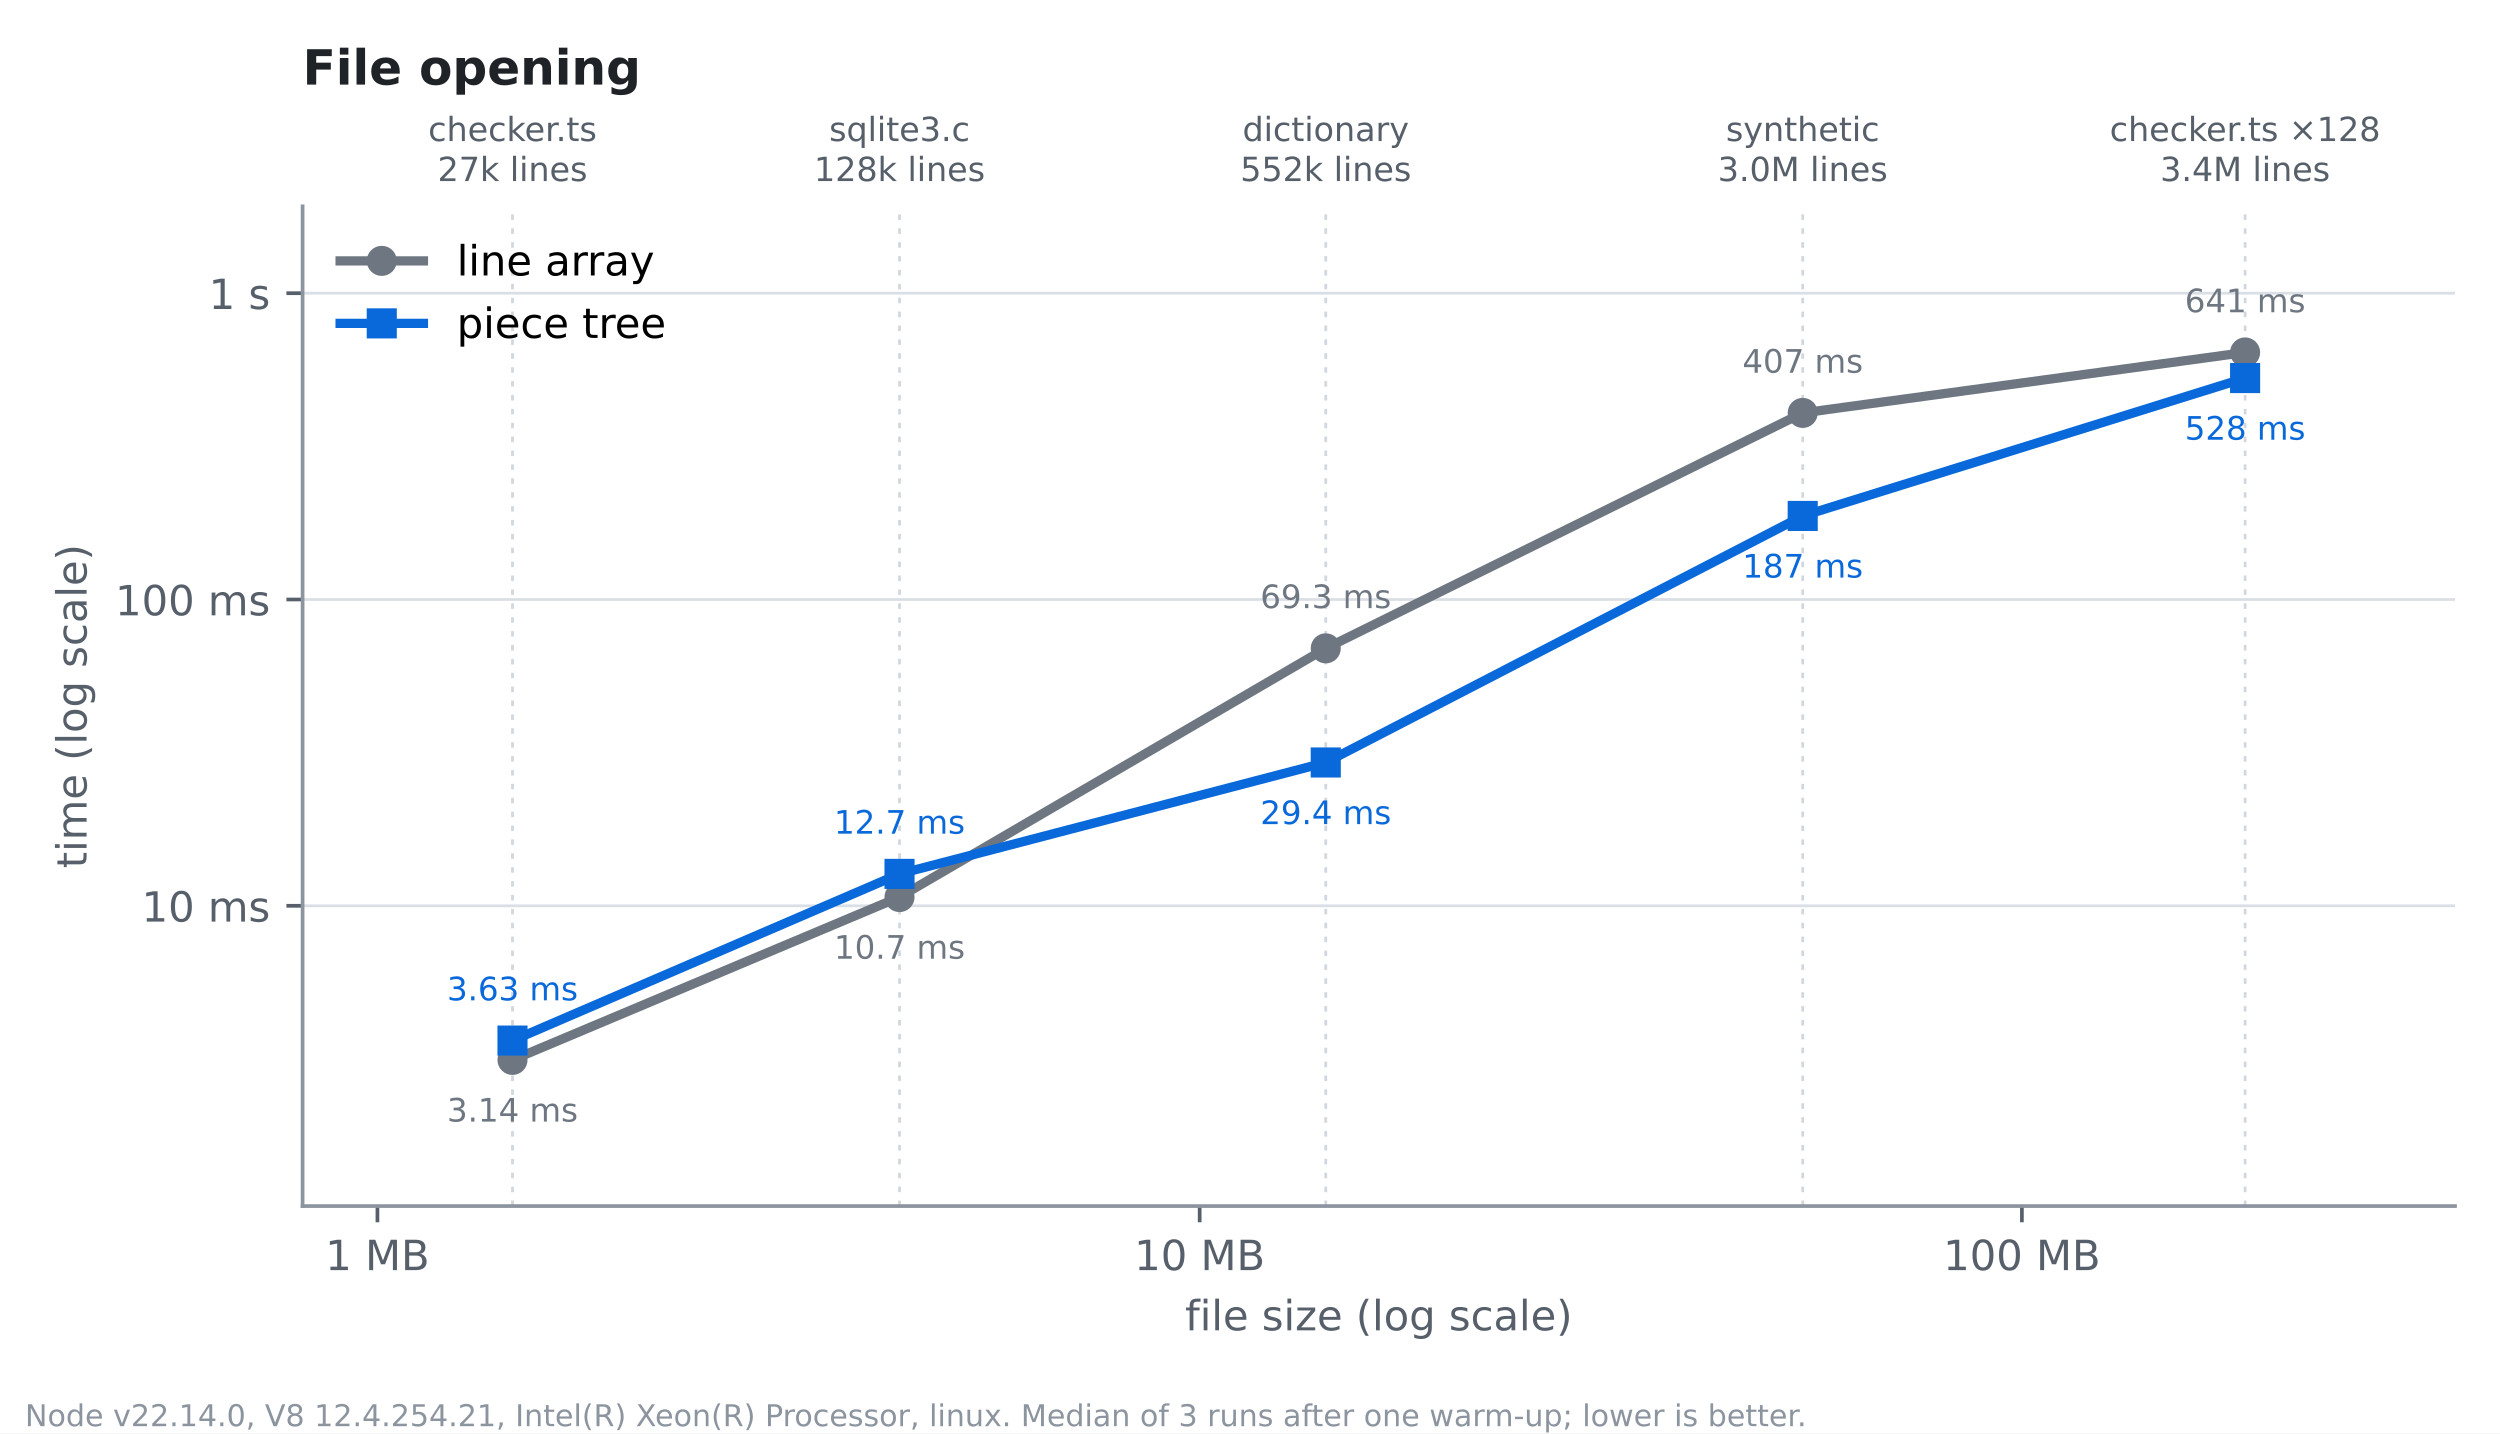
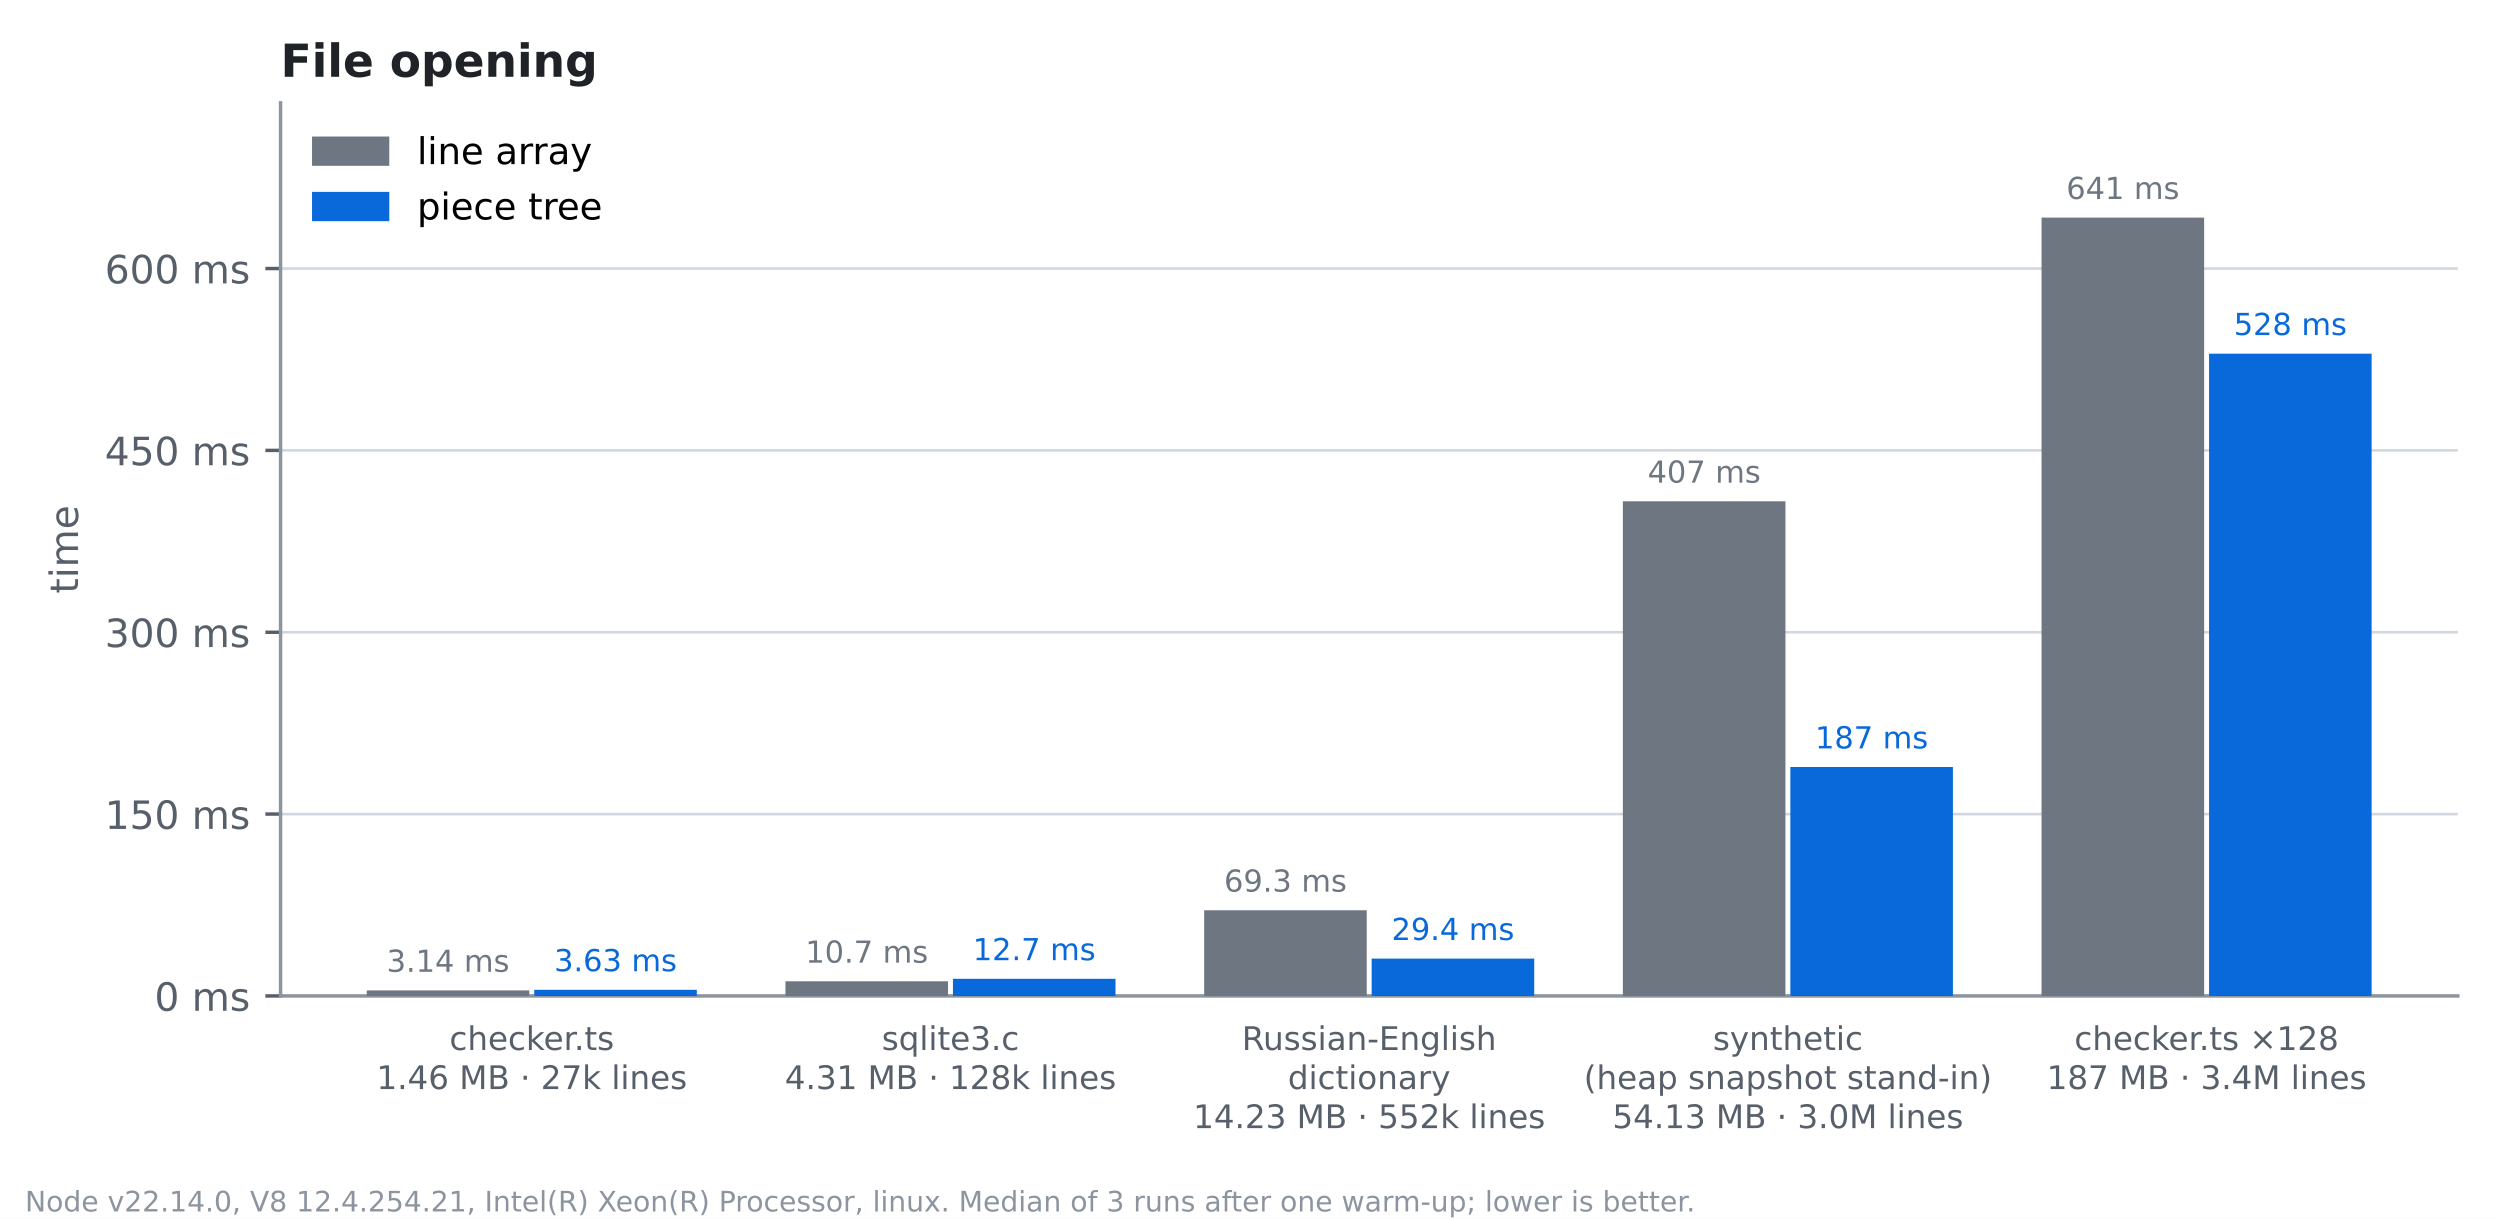
- <svg xmlns="http://www.w3.org/2000/svg" xmlns:xlink="http://www.w3.org/1999/xlink" style="background: #ffffff" width="540pt" height="309.6pt" viewBox="0 0 540 309.6" version="1.1">
+ <svg xmlns="http://www.w3.org/2000/svg" xmlns:xlink="http://www.w3.org/1999/xlink" style="background: #ffffff" width="576pt" height="280.8pt" viewBox="0 0 576 280.8" version="1.1">
  <defs>
    <style type="text/css">*{stroke-linejoin: round; stroke-linecap: butt}</style>
  </defs>
  <g id="figure_1">
    <g id="patch_1">
-       <path d="M 0 309.6  L 540 309.6  L 540 0  L 0 0  z " style="fill: #ffffff" />
+       <path d="M 0 280.8  L 576 280.8  L 576 0  L 0 0  z " style="fill: #ffffff" />
    </g>
    <g id="axes_1">
      <g id="patch_2">
-         <path d="M 65.362 260.51  L 530.28 260.51  L 530.28 44.56  L 65.362 44.56  z " style="fill: #ffffff" />
-       </g>
-       <g id="axes_2">
-         <g id="patch_3">
-           <path d="M 65.362 44.56  L 530.28 44.56  L 530.28 44.56  L 65.362 44.56  z " style="fill: #ffffff" />
-         </g>
-         <g id="matplotlib.axis_1">
-           <g id="xtick_1">
-             <g id="line2d_1" />
-             <g id="text_1">
-               <text style="font-size: 7.2px; font-family: 'DejaVu Sans', 'Segoe UI', Helvetica, Arial, sans-serif, sans-serif; fill: #57606a" transform="translate(92.49139 30.46737)">checker.ts</text>
-               <text style="font-size: 7.2px; font-family: 'DejaVu Sans', 'Segoe UI', Helvetica, Arial, sans-serif, sans-serif; fill: #57606a" transform="translate(94.51695 39.10934)">27k lines</text>
-             </g>
-           </g>
-           <g id="xtick_2">
-             <g id="line2d_2" />
-             <g id="text_2">
-               <text style="font-size: 7.2px; font-family: 'DejaVu Sans', 'Segoe UI', Helvetica, Arial, sans-serif, sans-serif; fill: #57606a" transform="translate(179.0942 30.46737)">sqlite3.c</text>
-               <text style="font-size: 7.2px; font-family: 'DejaVu Sans', 'Segoe UI', Helvetica, Arial, sans-serif, sans-serif; fill: #57606a" transform="translate(175.8232 39.10934)">128k lines</text>
-             </g>
-           </g>
-           <g id="xtick_3">
-             <g id="line2d_3" />
-             <g id="text_3">
-               <text style="font-size: 7.2px; font-family: 'DejaVu Sans', 'Segoe UI', Helvetica, Arial, sans-serif, sans-serif; fill: #57606a" transform="translate(268.3856 30.46737)">dictionary</text>
-               <text style="font-size: 7.2px; font-family: 'DejaVu Sans', 'Segoe UI', Helvetica, Arial, sans-serif, sans-serif; fill: #57606a" transform="translate(267.8906 39.10934)">552k lines</text>
-             </g>
-           </g>
-           <g id="xtick_4">
-             <g id="line2d_4" />
-             <g id="text_4">
-               <text style="font-size: 7.2px; font-family: 'DejaVu Sans', 'Segoe UI', Helvetica, Arial, sans-serif, sans-serif; fill: #57606a" transform="translate(372.7977 30.46737)">synthetic</text>
-               <text style="font-size: 7.2px; font-family: 'DejaVu Sans', 'Segoe UI', Helvetica, Arial, sans-serif, sans-serif; fill: #57606a" transform="translate(371.0365 39.10934)">3.0M lines</text>
-             </g>
-           </g>
-           <g id="xtick_5">
-             <g id="line2d_5" />
-             <g id="text_5">
-               <text style="font-size: 7.2px; font-family: 'DejaVu Sans', 'Segoe UI', Helvetica, Arial, sans-serif, sans-serif; fill: #57606a" transform="translate(455.7033 30.46737)">checker.ts ×128</text>
-               <text style="font-size: 7.2px; font-family: 'DejaVu Sans', 'Segoe UI', Helvetica, Arial, sans-serif, sans-serif; fill: #57606a" transform="translate(466.5955 39.10934)">3.4M lines</text>
-             </g>
-           </g>
-         </g>
-         <g id="matplotlib.axis_2" />
-       </g>
-       <g id="matplotlib.axis_3">
-         <g id="xtick_6">
+         <path d="M 64.642 229.466  L 566.28 229.466  L 566.28 23.698  L 64.642 23.698  z " style="fill: #ffffff" />
+       </g>
+       <g id="matplotlib.axis_1">
+         <g id="xtick_1">
+           <g id="line2d_1" />
+           <g id="text_1">
+             <text style="font-size: 7.5px; font-family: 'DejaVu Sans', 'Segoe UI', Helvetica, Arial, sans-serif, sans-serif; fill: #57606a" transform="translate(103.5572 241.9159)">checker.ts</text>
+             <text style="font-size: 7.5px; font-family: 'DejaVu Sans', 'Segoe UI', Helvetica, Arial, sans-serif, sans-serif; fill: #57606a" transform="translate(86.74196 250.9179)">1.46 MB · 27k lines</text>
+           </g>
+         </g>
+         <g id="xtick_2">
+           <g id="line2d_2" />
+           <g id="text_2">
+             <text style="font-size: 7.5px; font-family: 'DejaVu Sans', 'Segoe UI', Helvetica, Arial, sans-serif, sans-serif; fill: #57606a" transform="translate(203.1573 241.9159)">sqlite3.c</text>
+             <text style="font-size: 7.5px; font-family: 'DejaVu Sans', 'Segoe UI', Helvetica, Arial, sans-serif, sans-serif; fill: #57606a" transform="translate(180.8248 250.9179)">4.31 MB · 128k lines</text>
+           </g>
+         </g>
+         <g id="xtick_3">
+           <g id="line2d_3" />
+           <g id="text_3">
+             <text style="font-size: 7.5px; font-family: 'DejaVu Sans', 'Segoe UI', Helvetica, Arial, sans-serif, sans-serif; fill: #57606a" transform="translate(286.1302 241.9159)">Russian-English</text>
+             <text style="font-size: 7.5px; font-family: 'DejaVu Sans', 'Segoe UI', Helvetica, Arial, sans-serif, sans-serif; fill: #57606a" transform="translate(296.7345 250.9179)">dictionary</text>
+             <text style="font-size: 7.5px; font-family: 'DejaVu Sans', 'Segoe UI', Helvetica, Arial, sans-serif, sans-serif; fill: #57606a" transform="translate(274.9077 259.92)">14.23 MB · 552k lines</text>
+           </g>
+         </g>
+         <g id="xtick_4">
+           <g id="line2d_4" />
+           <g id="text_4">
+             <text style="font-size: 7.5px; font-family: 'DejaVu Sans', 'Segoe UI', Helvetica, Arial, sans-serif, sans-serif; fill: #57606a" transform="translate(394.6523 241.9159)">synthetic</text>
+             <text style="font-size: 7.5px; font-family: 'DejaVu Sans', 'Segoe UI', Helvetica, Arial, sans-serif, sans-serif; fill: #57606a" transform="translate(364.9037 250.9179)">(heap snapshot stand-in)</text>
+             <text style="font-size: 7.5px; font-family: 'DejaVu Sans', 'Segoe UI', Helvetica, Arial, sans-serif, sans-serif; fill: #57606a" transform="translate(371.5066 259.92)">54.13 MB · 3.0M lines</text>
+           </g>
+         </g>
+         <g id="xtick_5">
+           <g id="line2d_5" />
+           <g id="text_5">
+             <text style="font-size: 7.5px; font-family: 'DejaVu Sans', 'Segoe UI', Helvetica, Arial, sans-serif, sans-serif; fill: #57606a" transform="translate(477.9405 241.9159)">checker.ts ×128</text>
+             <text style="font-size: 7.5px; font-family: 'DejaVu Sans', 'Segoe UI', Helvetica, Arial, sans-serif, sans-serif; fill: #57606a" transform="translate(471.5532 250.9179)">187 MB · 3.4M lines</text>
+           </g>
+         </g>
+       </g>
+       <g id="matplotlib.axis_2">
+         <g id="ytick_1">
          <g id="line2d_6">
+             <path d="M 64.642 229.466  L 566.28 229.466  " clip-path="url(#p0ab9911e35)" style="fill: none; stroke: #d0d7de; stroke-width: 0.6; stroke-linecap: square" />
+           </g>
+           <g id="line2d_7">
            <defs>
-               <path id="m5c4b967b50" d="M 0 0  L 0 3.5  " style="stroke: #57606a; stroke-width: 0.8" />
+               <path id="m79e4606925" d="M 0 0  L -3.5 0  " style="stroke: #57606a; stroke-width: 0.8" />
            </defs>
            <g>
-               <use xlink:href="#m5c4b967b50" x="81.526" y="260.51" style="fill: #57606a; stroke: #57606a; stroke-width: 0.8" />
+               <use xlink:href="#m79e4606925" x="64.642" y="229.466" style="fill: #57606a; stroke: #57606a; stroke-width: 0.8" />
            </g>
          </g>
          <g id="text_6">
-             <text style="font-size: 9px; font-family: 'DejaVu Sans', 'Segoe UI', Helvetica, Arial, sans-serif, sans-serif; text-anchor: middle; fill: #57606a" x="81.526" y="274.348" transform="rotate(-0 81.52643 274.3478)">1 MB</text>
-           </g>
-         </g>
-         <g id="xtick_7">
-           <g id="line2d_7">
-             <g>
-               <use xlink:href="#m5c4b967b50" x="259.128" y="260.51" style="fill: #57606a; stroke: #57606a; stroke-width: 0.8" />
+             <text style="font-size: 9px; font-family: 'DejaVu Sans', 'Segoe UI', Helvetica, Arial, sans-serif, sans-serif; text-anchor: end; fill: #57606a" x="57.642" y="232.885" transform="rotate(-0 57.64211 232.8853)">0 ms</text>
+           </g>
+         </g>
+         <g id="ytick_2">
+           <g id="line2d_8">
+             <path d="M 64.642 187.568  L 566.28 187.568  " clip-path="url(#p0ab9911e35)" style="fill: none; stroke: #d0d7de; stroke-width: 0.6; stroke-linecap: square" />
+           </g>
+           <g id="line2d_9">
+             <g>
+               <use xlink:href="#m79e4606925" x="64.642" y="187.568" style="fill: #57606a; stroke: #57606a; stroke-width: 0.8" />
            </g>
          </g>
          <g id="text_7">
-             <text style="font-size: 9px; font-family: 'DejaVu Sans', 'Segoe UI', Helvetica, Arial, sans-serif, sans-serif; text-anchor: middle; fill: #57606a" x="259.128" y="274.348" transform="rotate(-0 259.1282 274.3478)">10 MB</text>
-           </g>
-         </g>
-         <g id="xtick_8">
-           <g id="line2d_8">
-             <g>
-               <use xlink:href="#m5c4b967b50" x="436.73" y="260.51" style="fill: #57606a; stroke: #57606a; stroke-width: 0.8" />
+             <text style="font-size: 9px; font-family: 'DejaVu Sans', 'Segoe UI', Helvetica, Arial, sans-serif, sans-serif; text-anchor: end; fill: #57606a" x="57.642" y="190.987" transform="rotate(-0 57.64211 190.9868)">150 ms</text>
+           </g>
+         </g>
+         <g id="ytick_3">
+           <g id="line2d_10">
+             <path d="M 64.642 145.669  L 566.28 145.669  " clip-path="url(#p0ab9911e35)" style="fill: none; stroke: #d0d7de; stroke-width: 0.6; stroke-linecap: square" />
+           </g>
+           <g id="line2d_11">
+             <g>
+               <use xlink:href="#m79e4606925" x="64.642" y="145.669" style="fill: #57606a; stroke: #57606a; stroke-width: 0.8" />
            </g>
          </g>
          <g id="text_8">
-             <text style="font-size: 9px; font-family: 'DejaVu Sans', 'Segoe UI', Helvetica, Arial, sans-serif, sans-serif; text-anchor: middle; fill: #57606a" x="436.73" y="274.348" transform="rotate(-0 436.7299 274.3478)">100 MB</text>
-           </g>
-         </g>
-         <g id="text_9">
-           <text style="font-size: 9px; font-family: 'DejaVu Sans', 'Segoe UI', Helvetica, Arial, sans-serif, sans-serif; text-anchor: middle; fill: #57606a" x="297.821" y="287.348" transform="rotate(-0 297.8211 287.3485)">file size (log scale)</text>
-         </g>
-       </g>
-       <g id="matplotlib.axis_4">
-         <g id="ytick_1">
-           <g id="line2d_9">
-             <path d="M 65.362 195.65  L 530.28 195.65  " clip-path="url(#p795d5fc085)" style="fill: none; stroke: #d0d7de; stroke-opacity: 0.8; stroke-width: 0.6; stroke-linecap: square" />
-           </g>
-           <g id="line2d_10">
-             <defs>
-               <path id="m55bf03815f" d="M 0 0  L -3.5 0  " style="stroke: #57606a; stroke-width: 0.8" />
-             </defs>
-             <g>
-               <use xlink:href="#m55bf03815f" x="65.362" y="195.65" style="fill: #57606a; stroke: #57606a; stroke-width: 0.8" />
+             <text style="font-size: 9px; font-family: 'DejaVu Sans', 'Segoe UI', Helvetica, Arial, sans-serif, sans-serif; text-anchor: end; fill: #57606a" x="57.642" y="149.088" transform="rotate(-0 57.64211 149.0883)">300 ms</text>
+           </g>
+         </g>
+         <g id="ytick_4">
+           <g id="line2d_12">
+             <path d="M 64.642 103.771  L 566.28 103.771  " clip-path="url(#p0ab9911e35)" style="fill: none; stroke: #d0d7de; stroke-width: 0.6; stroke-linecap: square" />
+           </g>
+           <g id="line2d_13">
+             <g>
+               <use xlink:href="#m79e4606925" x="64.642" y="103.771" style="fill: #57606a; stroke: #57606a; stroke-width: 0.8" />
+             </g>
+           </g>
+           <g id="text_9">
+             <text style="font-size: 9px; font-family: 'DejaVu Sans', 'Segoe UI', Helvetica, Arial, sans-serif, sans-serif; text-anchor: end; fill: #57606a" x="57.642" y="107.19" transform="rotate(-0 57.64211 107.1899)">450 ms</text>
+           </g>
+         </g>
+         <g id="ytick_5">
+           <g id="line2d_14">
+             <path d="M 64.642 61.872  L 566.28 61.872  " clip-path="url(#p0ab9911e35)" style="fill: none; stroke: #d0d7de; stroke-width: 0.6; stroke-linecap: square" />
+           </g>
+           <g id="line2d_15">
+             <g>
+               <use xlink:href="#m79e4606925" x="64.642" y="61.872" style="fill: #57606a; stroke: #57606a; stroke-width: 0.8" />
            </g>
          </g>
          <g id="text_10">
-             <text style="font-size: 9px; font-family: 'DejaVu Sans', 'Segoe UI', Helvetica, Arial, sans-serif, sans-serif; text-anchor: end; fill: #57606a" x="58.362" y="199.069" transform="rotate(-0 58.36211 199.0692)">10 ms</text>
-           </g>
-         </g>
-         <g id="ytick_2">
-           <g id="line2d_11">
-             <path d="M 65.362 129.49  L 530.28 129.49  " clip-path="url(#p795d5fc085)" style="fill: none; stroke: #d0d7de; stroke-opacity: 0.8; stroke-width: 0.6; stroke-linecap: square" />
-           </g>
-           <g id="line2d_12">
-             <g>
-               <use xlink:href="#m55bf03815f" x="65.362" y="129.49" style="fill: #57606a; stroke: #57606a; stroke-width: 0.8" />
-             </g>
-           </g>
-           <g id="text_11">
-             <text style="font-size: 9px; font-family: 'DejaVu Sans', 'Segoe UI', Helvetica, Arial, sans-serif, sans-serif; text-anchor: end; fill: #57606a" x="58.362" y="132.909" transform="rotate(-0 58.36211 132.9087)">100 ms</text>
-           </g>
-         </g>
-         <g id="ytick_3">
-           <g id="line2d_13">
-             <path d="M 65.362 63.329  L 530.28 63.329  " clip-path="url(#p795d5fc085)" style="fill: none; stroke: #d0d7de; stroke-opacity: 0.8; stroke-width: 0.6; stroke-linecap: square" />
-           </g>
-           <g id="line2d_14">
-             <g>
-               <use xlink:href="#m55bf03815f" x="65.362" y="63.329" style="fill: #57606a; stroke: #57606a; stroke-width: 0.8" />
-             </g>
-           </g>
-           <g id="text_12">
-             <text style="font-size: 9px; font-family: 'DejaVu Sans', 'Segoe UI', Helvetica, Arial, sans-serif, sans-serif; text-anchor: end; fill: #57606a" x="58.362" y="66.748" transform="rotate(-0 58.36211 66.74815)">1 s</text>
-           </g>
-         </g>
-         <g id="text_13">
-           <text style="font-size: 9px; font-family: 'DejaVu Sans', 'Segoe UI', Helvetica, Arial, sans-serif, sans-serif; text-anchor: middle; fill: #57606a" x="18.706" y="152.535" transform="rotate(-90 18.70594 152.5348)">time (log scale)</text>
-         </g>
-       </g>
-       <g id="line2d_15">
-         <path d="M 110.699 260.51  L 110.699 44.56  " clip-path="url(#p795d5fc085)" style="fill: none; stroke-dasharray: 1.2,1.8; stroke-dashoffset: 0; stroke: #d0d7de; stroke-width: 0.6" />
-       </g>
-       <g id="line2d_16">
-         <path d="M 194.296 260.51  L 194.296 44.56  " clip-path="url(#p795d5fc085)" style="fill: none; stroke-dasharray: 1.2,1.8; stroke-dashoffset: 0; stroke: #d0d7de; stroke-width: 0.6" />
-       </g>
-       <g id="line2d_17">
-         <path d="M 286.363 260.51  L 286.363 44.56  " clip-path="url(#p795d5fc085)" style="fill: none; stroke-dasharray: 1.2,1.8; stroke-dashoffset: 0; stroke: #d0d7de; stroke-width: 0.6" />
-       </g>
-       <g id="line2d_18">
-         <path d="M 389.384 260.51  L 389.384 44.56  " clip-path="url(#p795d5fc085)" style="fill: none; stroke-dasharray: 1.2,1.8; stroke-dashoffset: 0; stroke: #d0d7de; stroke-width: 0.6" />
-       </g>
-       <g id="line2d_19">
-         <path d="M 484.943 260.51  L 484.943 44.56  " clip-path="url(#p795d5fc085)" style="fill: none; stroke-dasharray: 1.2,1.8; stroke-dashoffset: 0; stroke: #d0d7de; stroke-width: 0.6" />
+             <text style="font-size: 9px; font-family: 'DejaVu Sans', 'Segoe UI', Helvetica, Arial, sans-serif, sans-serif; text-anchor: end; fill: #57606a" x="57.642" y="65.291" transform="rotate(-0 57.64211 65.29138)">600 ms</text>
+           </g>
+         </g>
+         <g id="text_11">
+           <text style="font-size: 9px; font-family: 'DejaVu Sans', 'Segoe UI', Helvetica, Arial, sans-serif, sans-serif; text-anchor: middle; fill: #57606a" x="17.986" y="126.582" transform="rotate(-90 17.98594 126.5819)">time</text>
+         </g>
+       </g>
+       <g id="patch_3">
+         <path d="M 64.642 229.466  L 64.642 23.698  " style="fill: none; stroke: #8c959f; stroke-width: 0.8; stroke-linejoin: miter; stroke-linecap: square" />
      </g>
      <g id="patch_4">
-         <path d="M 65.362 260.51  L 65.362 44.56  " style="fill: none; stroke: #8c959f; stroke-width: 0.8; stroke-linejoin: miter; stroke-linecap: square" />
+         <path d="M 64.642 229.466  L 566.28 229.466  " style="fill: none; stroke: #8c959f; stroke-width: 0.8; stroke-linejoin: miter; stroke-linecap: square" />
      </g>
      <g id="patch_5">
-         <path d="M 65.362 260.51  L 530.28 260.51  " style="fill: none; stroke: #8c959f; stroke-width: 0.8; stroke-linejoin: miter; stroke-linecap: square" />
-       </g>
-       <g id="line2d_20">
-         <path d="M 110.699 228.943  L 194.296 193.766  L 286.363 140.042  L 389.384 89.188  L 484.943 76.126  " clip-path="url(#p795d5fc085)" style="fill: none; stroke: #6e7781; stroke-width: 2; stroke-linecap: square" />
-         <defs>
-           <path id="mde7ed357ab" d="M 0 2.75  C 0.729 2.75 1.429 2.46 1.945 1.945  C 2.46 1.429 2.75 0.729 2.75 0  C 2.75 -0.729 2.46 -1.429 1.945 -1.945  C 1.429 -2.46 0.729 -2.75 0 -2.75  C -0.729 -2.75 -1.429 -2.46 -1.945 -1.945  C -2.46 -1.429 -2.75 -0.729 -2.75 0  C -2.75 0.729 -2.46 1.429 -1.945 1.945  C -1.429 2.46 -0.729 2.75 0 2.75  z " style="stroke: #6e7781" />
-         </defs>
-         <g clip-path="url(#p795d5fc085)">
-           <use xlink:href="#mde7ed357ab" x="110.699" y="228.943" style="fill: #6e7781; stroke: #6e7781" />
-           <use xlink:href="#mde7ed357ab" x="194.296" y="193.766" style="fill: #6e7781; stroke: #6e7781" />
-           <use xlink:href="#mde7ed357ab" x="286.363" y="140.042" style="fill: #6e7781; stroke: #6e7781" />
-           <use xlink:href="#mde7ed357ab" x="389.384" y="89.188" style="fill: #6e7781; stroke: #6e7781" />
-           <use xlink:href="#mde7ed357ab" x="484.943" y="76.126" style="fill: #6e7781; stroke: #6e7781" />
-         </g>
-       </g>
-       <g id="line2d_21">
-         <path d="M 110.699 224.764  L 194.296 188.759  L 286.363 164.697  L 389.384 111.443  L 484.943 81.66  " clip-path="url(#p795d5fc085)" style="fill: none; stroke: #0969da; stroke-width: 2; stroke-linecap: square" />
-         <defs>
-           <path id="m9db3b4c830" d="M -2.75 2.75  L 2.75 2.75  L 2.75 -2.75  L -2.75 -2.75  z " style="stroke: #0969da; stroke-linejoin: miter" />
-         </defs>
-         <g clip-path="url(#p795d5fc085)">
-           <use xlink:href="#m9db3b4c830" x="110.699" y="224.764" style="fill: #0969da; stroke: #0969da; stroke-linejoin: miter" />
-           <use xlink:href="#m9db3b4c830" x="194.296" y="188.759" style="fill: #0969da; stroke: #0969da; stroke-linejoin: miter" />
-           <use xlink:href="#m9db3b4c830" x="286.363" y="164.697" style="fill: #0969da; stroke: #0969da; stroke-linejoin: miter" />
-           <use xlink:href="#m9db3b4c830" x="389.384" y="111.443" style="fill: #0969da; stroke: #0969da; stroke-linejoin: miter" />
-           <use xlink:href="#m9db3b4c830" x="484.943" y="81.66" style="fill: #0969da; stroke: #0969da; stroke-linejoin: miter" />
-         </g>
+         <path d="M 84.901 229.466  L 121.559 229.466  L 121.559 228.59  L 84.901 228.59  z " clip-path="url(#p0ab9911e35)" style="fill: #6e7781; stroke: #6e7781; stroke-width: 0.8; stroke-linejoin: miter" />
+       </g>
+       <g id="patch_6">
+         <path d="M 181.369 229.466  L 218.028 229.466  L 218.028 226.484  L 181.369 226.484  z " clip-path="url(#p0ab9911e35)" style="fill: #6e7781; stroke: #6e7781; stroke-width: 0.8; stroke-linejoin: miter" />
+       </g>
+       <g id="patch_7">
+         <path d="M 277.838 229.466  L 314.496 229.466  L 314.496 210.119  L 277.838 210.119  z " clip-path="url(#p0ab9911e35)" style="fill: #6e7781; stroke: #6e7781; stroke-width: 0.8; stroke-linejoin: miter" />
+       </g>
+       <g id="patch_8">
+         <path d="M 374.307 229.466  L 410.965 229.466  L 410.965 115.896  L 374.307 115.896  z " clip-path="url(#p0ab9911e35)" style="fill: #6e7781; stroke: #6e7781; stroke-width: 0.8; stroke-linejoin: miter" />
+       </g>
+       <g id="patch_9">
+         <path d="M 470.776 229.466  L 507.434 229.466  L 507.434 50.537  L 470.776 50.537  z " clip-path="url(#p0ab9911e35)" style="fill: #6e7781; stroke: #6e7781; stroke-width: 0.8; stroke-linejoin: miter" />
+       </g>
+       <g id="patch_10">
+         <path d="M 123.488 229.466  L 160.146 229.466  L 160.146 228.452  L 123.488 228.452  z " clip-path="url(#p0ab9911e35)" style="fill: #0969da; stroke: #0969da; stroke-width: 0.8; stroke-linejoin: miter" />
+       </g>
+       <g id="patch_11">
+         <path d="M 219.957 229.466  L 256.615 229.466  L 256.615 225.916  L 219.957 225.916  z " clip-path="url(#p0ab9911e35)" style="fill: #0969da; stroke: #0969da; stroke-width: 0.8; stroke-linejoin: miter" />
+       </g>
+       <g id="patch_12">
+         <path d="M 316.426 229.466  L 353.084 229.466  L 353.084 221.264  L 316.426 221.264  z " clip-path="url(#p0ab9911e35)" style="fill: #0969da; stroke: #0969da; stroke-width: 0.8; stroke-linejoin: miter" />
+       </g>
+       <g id="patch_13">
+         <path d="M 412.895 229.466  L 449.553 229.466  L 449.553 177.121  L 412.895 177.121  z " clip-path="url(#p0ab9911e35)" style="fill: #0969da; stroke: #0969da; stroke-width: 0.8; stroke-linejoin: miter" />
+       </g>
+       <g id="patch_14">
+         <path d="M 509.363 229.466  L 546.022 229.466  L 546.022 81.881  L 509.363 81.881  z " clip-path="url(#p0ab9911e35)" style="fill: #0969da; stroke: #0969da; stroke-width: 0.8; stroke-linejoin: miter" />
+       </g>
+       <g id="text_12">
+         <text style="font-weight: 700; font-size: 10.5px; font-family: 'DejaVu Sans', 'Segoe UI', Helvetica, Arial, sans-serif, sans-serif; text-anchor: start; fill: #1f2328" x="64.642" y="17.698" transform="rotate(-0 64.64211 17.69754)">File opening</text>
+       </g>
+       <g id="text_13">
+         <text style="font-size: 7px; font-family: 'DejaVu Sans', 'Segoe UI', Helvetica, Arial, sans-serif, sans-serif; text-anchor: middle; fill: #6e7781" x="103.23" y="223.908" transform="rotate(-0 103.2296 223.9079)">3.14 ms</text>
      </g>
      <g id="text_14">
-         <text style="font-weight: 600; font-size: 10.5px; font-family: 'DejaVu Sans', 'Segoe UI', Helvetica, Arial, sans-serif, sans-serif; text-anchor: start; fill: #1f2328" x="65.362" y="18.276" transform="rotate(-0 65.36211 18.27579)">File opening</text>
+         <text style="font-size: 7px; font-family: 'DejaVu Sans', 'Segoe UI', Helvetica, Arial, sans-serif, sans-serif; text-anchor: middle; fill: #6e7781" x="199.698" y="221.802" transform="rotate(-0 199.6985 221.8022)">10.7 ms</text>
      </g>
      <g id="text_15">
-         <text style="font-size: 7px; font-family: 'DejaVu Sans', 'Segoe UI', Helvetica, Arial, sans-serif, sans-serif; text-anchor: middle; fill: #6e7781" x="110.699" y="242.262" transform="rotate(-0 110.699 242.2616)">3.14 ms</text>
+         <text style="font-size: 7px; font-family: 'DejaVu Sans', 'Segoe UI', Helvetica, Arial, sans-serif, sans-serif; text-anchor: middle; fill: #6e7781" x="296.167" y="205.437" transform="rotate(-0 296.1673 205.4375)">69.3 ms</text>
      </g>
      <g id="text_16">
-         <text style="font-size: 7px; font-family: 'DejaVu Sans', 'Segoe UI', Helvetica, Arial, sans-serif, sans-serif; text-anchor: middle; fill: #6e7781" x="194.296" y="207.085" transform="rotate(-0 194.2957 207.0847)">10.7 ms</text>
+         <text style="font-size: 7px; font-family: 'DejaVu Sans', 'Segoe UI', Helvetica, Arial, sans-serif, sans-serif; text-anchor: middle; fill: #6e7781" x="392.636" y="111.214" transform="rotate(-0 392.6361 111.2145)">407 ms</text>
      </g>
      <g id="text_17">
-         <text style="font-size: 7px; font-family: 'DejaVu Sans', 'Segoe UI', Helvetica, Arial, sans-serif, sans-serif; text-anchor: middle; fill: #6e7781" x="286.363" y="131.36" transform="rotate(-0 286.3631 131.3599)">69.3 ms</text>
+         <text style="font-size: 7px; font-family: 'DejaVu Sans', 'Segoe UI', Helvetica, Arial, sans-serif, sans-serif; text-anchor: middle; fill: #6e7781" x="489.105" y="45.855" transform="rotate(-0 489.1049 45.85531)">641 ms</text>
      </g>
      <g id="text_18">
-         <text style="font-size: 7px; font-family: 'DejaVu Sans', 'Segoe UI', Helvetica, Arial, sans-serif, sans-serif; text-anchor: middle; fill: #6e7781" x="389.384" y="80.506" transform="rotate(-0 389.3841 80.50592)">407 ms</text>
+         <text style="font-size: 7px; font-family: 'DejaVu Sans', 'Segoe UI', Helvetica, Arial, sans-serif, sans-serif; text-anchor: middle; fill: #0969da" x="141.817" y="223.771" transform="rotate(-0 141.8172 223.7706)">3.63 ms</text>
      </g>
      <g id="text_19">
-         <text style="font-size: 7px; font-family: 'DejaVu Sans', 'Segoe UI', Helvetica, Arial, sans-serif, sans-serif; text-anchor: middle; fill: #6e7781" x="484.943" y="67.445" transform="rotate(-0 484.9432 67.44469)">641 ms</text>
+         <text style="font-size: 7px; font-family: 'DejaVu Sans', 'Segoe UI', Helvetica, Arial, sans-serif, sans-serif; text-anchor: middle; fill: #0969da" x="238.286" y="221.234" transform="rotate(-0 238.286 221.2344)">12.7 ms</text>
      </g>
      <g id="text_20">
-         <text style="font-size: 7px; font-family: 'DejaVu Sans', 'Segoe UI', Helvetica, Arial, sans-serif, sans-serif; text-anchor: middle; fill: #0969da" x="110.699" y="216.082" transform="rotate(-0 110.699 216.0821)">3.63 ms</text>
+         <text style="font-size: 7px; font-family: 'DejaVu Sans', 'Segoe UI', Helvetica, Arial, sans-serif, sans-serif; text-anchor: middle; fill: #0969da" x="334.755" y="216.582" transform="rotate(-0 334.7548 216.582)">29.4 ms</text>
      </g>
      <g id="text_21">
-         <text style="font-size: 7px; font-family: 'DejaVu Sans', 'Segoe UI', Helvetica, Arial, sans-serif, sans-serif; text-anchor: middle; fill: #0969da" x="194.296" y="180.078" transform="rotate(-0 194.2957 180.0776)">12.7 ms</text>
+         <text style="font-size: 7px; font-family: 'DejaVu Sans', 'Segoe UI', Helvetica, Arial, sans-serif, sans-serif; text-anchor: middle; fill: #0969da" x="431.224" y="172.439" transform="rotate(-0 431.2236 172.4393)">187 ms</text>
      </g>
      <g id="text_22">
-         <text style="font-size: 7px; font-family: 'DejaVu Sans', 'Segoe UI', Helvetica, Arial, sans-serif, sans-serif; text-anchor: middle; fill: #0969da" x="286.363" y="178.015" transform="rotate(-0 286.3631 178.0155)">29.4 ms</text>
-       </g>
-       <g id="text_23">
-         <text style="font-size: 7px; font-family: 'DejaVu Sans', 'Segoe UI', Helvetica, Arial, sans-serif, sans-serif; text-anchor: middle; fill: #0969da" x="389.384" y="124.761" transform="rotate(-0 389.3841 124.7614)">187 ms</text>
-       </g>
-       <g id="text_24">
-         <text style="font-size: 7px; font-family: 'DejaVu Sans', 'Segoe UI', Helvetica, Arial, sans-serif, sans-serif; text-anchor: middle; fill: #0969da" x="484.943" y="94.978" transform="rotate(-0 484.9432 94.97827)">528 ms</text>
+         <text style="font-size: 7px; font-family: 'DejaVu Sans', 'Segoe UI', Helvetica, Arial, sans-serif, sans-serif; text-anchor: middle; fill: #0969da" x="527.692" y="77.199" transform="rotate(-0 527.6925 77.19945)">528 ms</text>
      </g>
      <g id="legend_1">
-         <g id="line2d_22">
-           <path d="M 73.462 56.348  L 82.462 56.348  L 91.462 56.348  " style="fill: none; stroke: #6e7781; stroke-width: 2; stroke-linecap: square" />
-           <g>
-             <use xlink:href="#mde7ed357ab" x="82.462" y="56.348" style="fill: #6e7781; stroke: #6e7781" />
-           </g>
-         </g>
-         <g id="text_25">
-           <text style="font-size: 9px; font-family: 'DejaVu Sans', 'Segoe UI', Helvetica, Arial, sans-serif, sans-serif; text-anchor: start" x="98.662" y="59.498" transform="rotate(-0 98.66211 59.49832)">line array</text>
-         </g>
-         <g id="line2d_23">
-           <path d="M 73.462 69.849  L 82.462 69.849  L 91.462 69.849  " style="fill: none; stroke: #0969da; stroke-width: 2; stroke-linecap: square" />
-           <g>
-             <use xlink:href="#m9db3b4c830" x="82.462" y="69.849" style="fill: #0969da; stroke: #0969da; stroke-linejoin: miter" />
-           </g>
-         </g>
-         <g id="text_26">
-           <text style="font-size: 9px; font-family: 'DejaVu Sans', 'Segoe UI', Helvetica, Arial, sans-serif, sans-serif; text-anchor: start" x="98.662" y="72.999" transform="rotate(-0 98.66211 72.99902)">piece tree</text>
+         <g id="patch_15">
+           <path d="M 72.292 37.806  L 89.292 37.806  L 89.292 31.856  L 72.292 31.856  z " style="fill: #6e7781; stroke: #6e7781; stroke-width: 0.8; stroke-linejoin: miter" />
+         </g>
+         <g id="text_23">
+           <text style="font-size: 8.5px; font-family: 'DejaVu Sans', 'Segoe UI', Helvetica, Arial, sans-serif, sans-serif; text-anchor: start" x="96.092" y="37.806" transform="rotate(-0 96.09211 37.80621)">line array</text>
+         </g>
+         <g id="patch_16">
+           <path d="M 72.292 50.557  L 89.292 50.557  L 89.292 44.607  L 72.292 44.607  z " style="fill: #0969da; stroke: #0969da; stroke-width: 0.8; stroke-linejoin: miter" />
+         </g>
+         <g id="text_24">
+           <text style="font-size: 8.5px; font-family: 'DejaVu Sans', 'Segoe UI', Helvetica, Arial, sans-serif, sans-serif; text-anchor: start" x="96.092" y="50.557" transform="rotate(-0 96.09211 50.55687)">piece tree</text>
        </g>
      </g>
    </g>
-     <g id="text_27">
-       <text style="font-size: 6.5px; font-family: 'DejaVu Sans', 'Segoe UI', Helvetica, Arial, sans-serif, sans-serif; text-anchor: start; fill: #8c959f" x="5.4" y="308.052" transform="rotate(-0 5.4 308.052)">Node v22.14.0, V8 12.4.254.21, Intel(R) Xeon(R) Processor, linux. Median of 3 runs after one warm-up; lower is better.</text>
+     <g id="text_25">
+       <text style="font-size: 6.5px; font-family: 'DejaVu Sans', 'Segoe UI', Helvetica, Arial, sans-serif, sans-serif; text-anchor: start; fill: #8c959f" x="5.76" y="279.115" transform="rotate(-0 5.76 279.1152)">Node v22.14.0, V8 12.4.254.21, Intel(R) Xeon(R) Processor, linux. Median of 3 runs after one warm-up; lower is better.</text>
    </g>
  </g>
  <defs>
-     <clipPath id="p795d5fc085">
-       <rect x="65.362" y="44.56" width="464.918" height="215.95" />
+     <clipPath id="p0ab9911e35">
+       <rect x="64.642" y="23.698" width="501.638" height="205.769" />
    </clipPath>
  </defs>
</svg>
